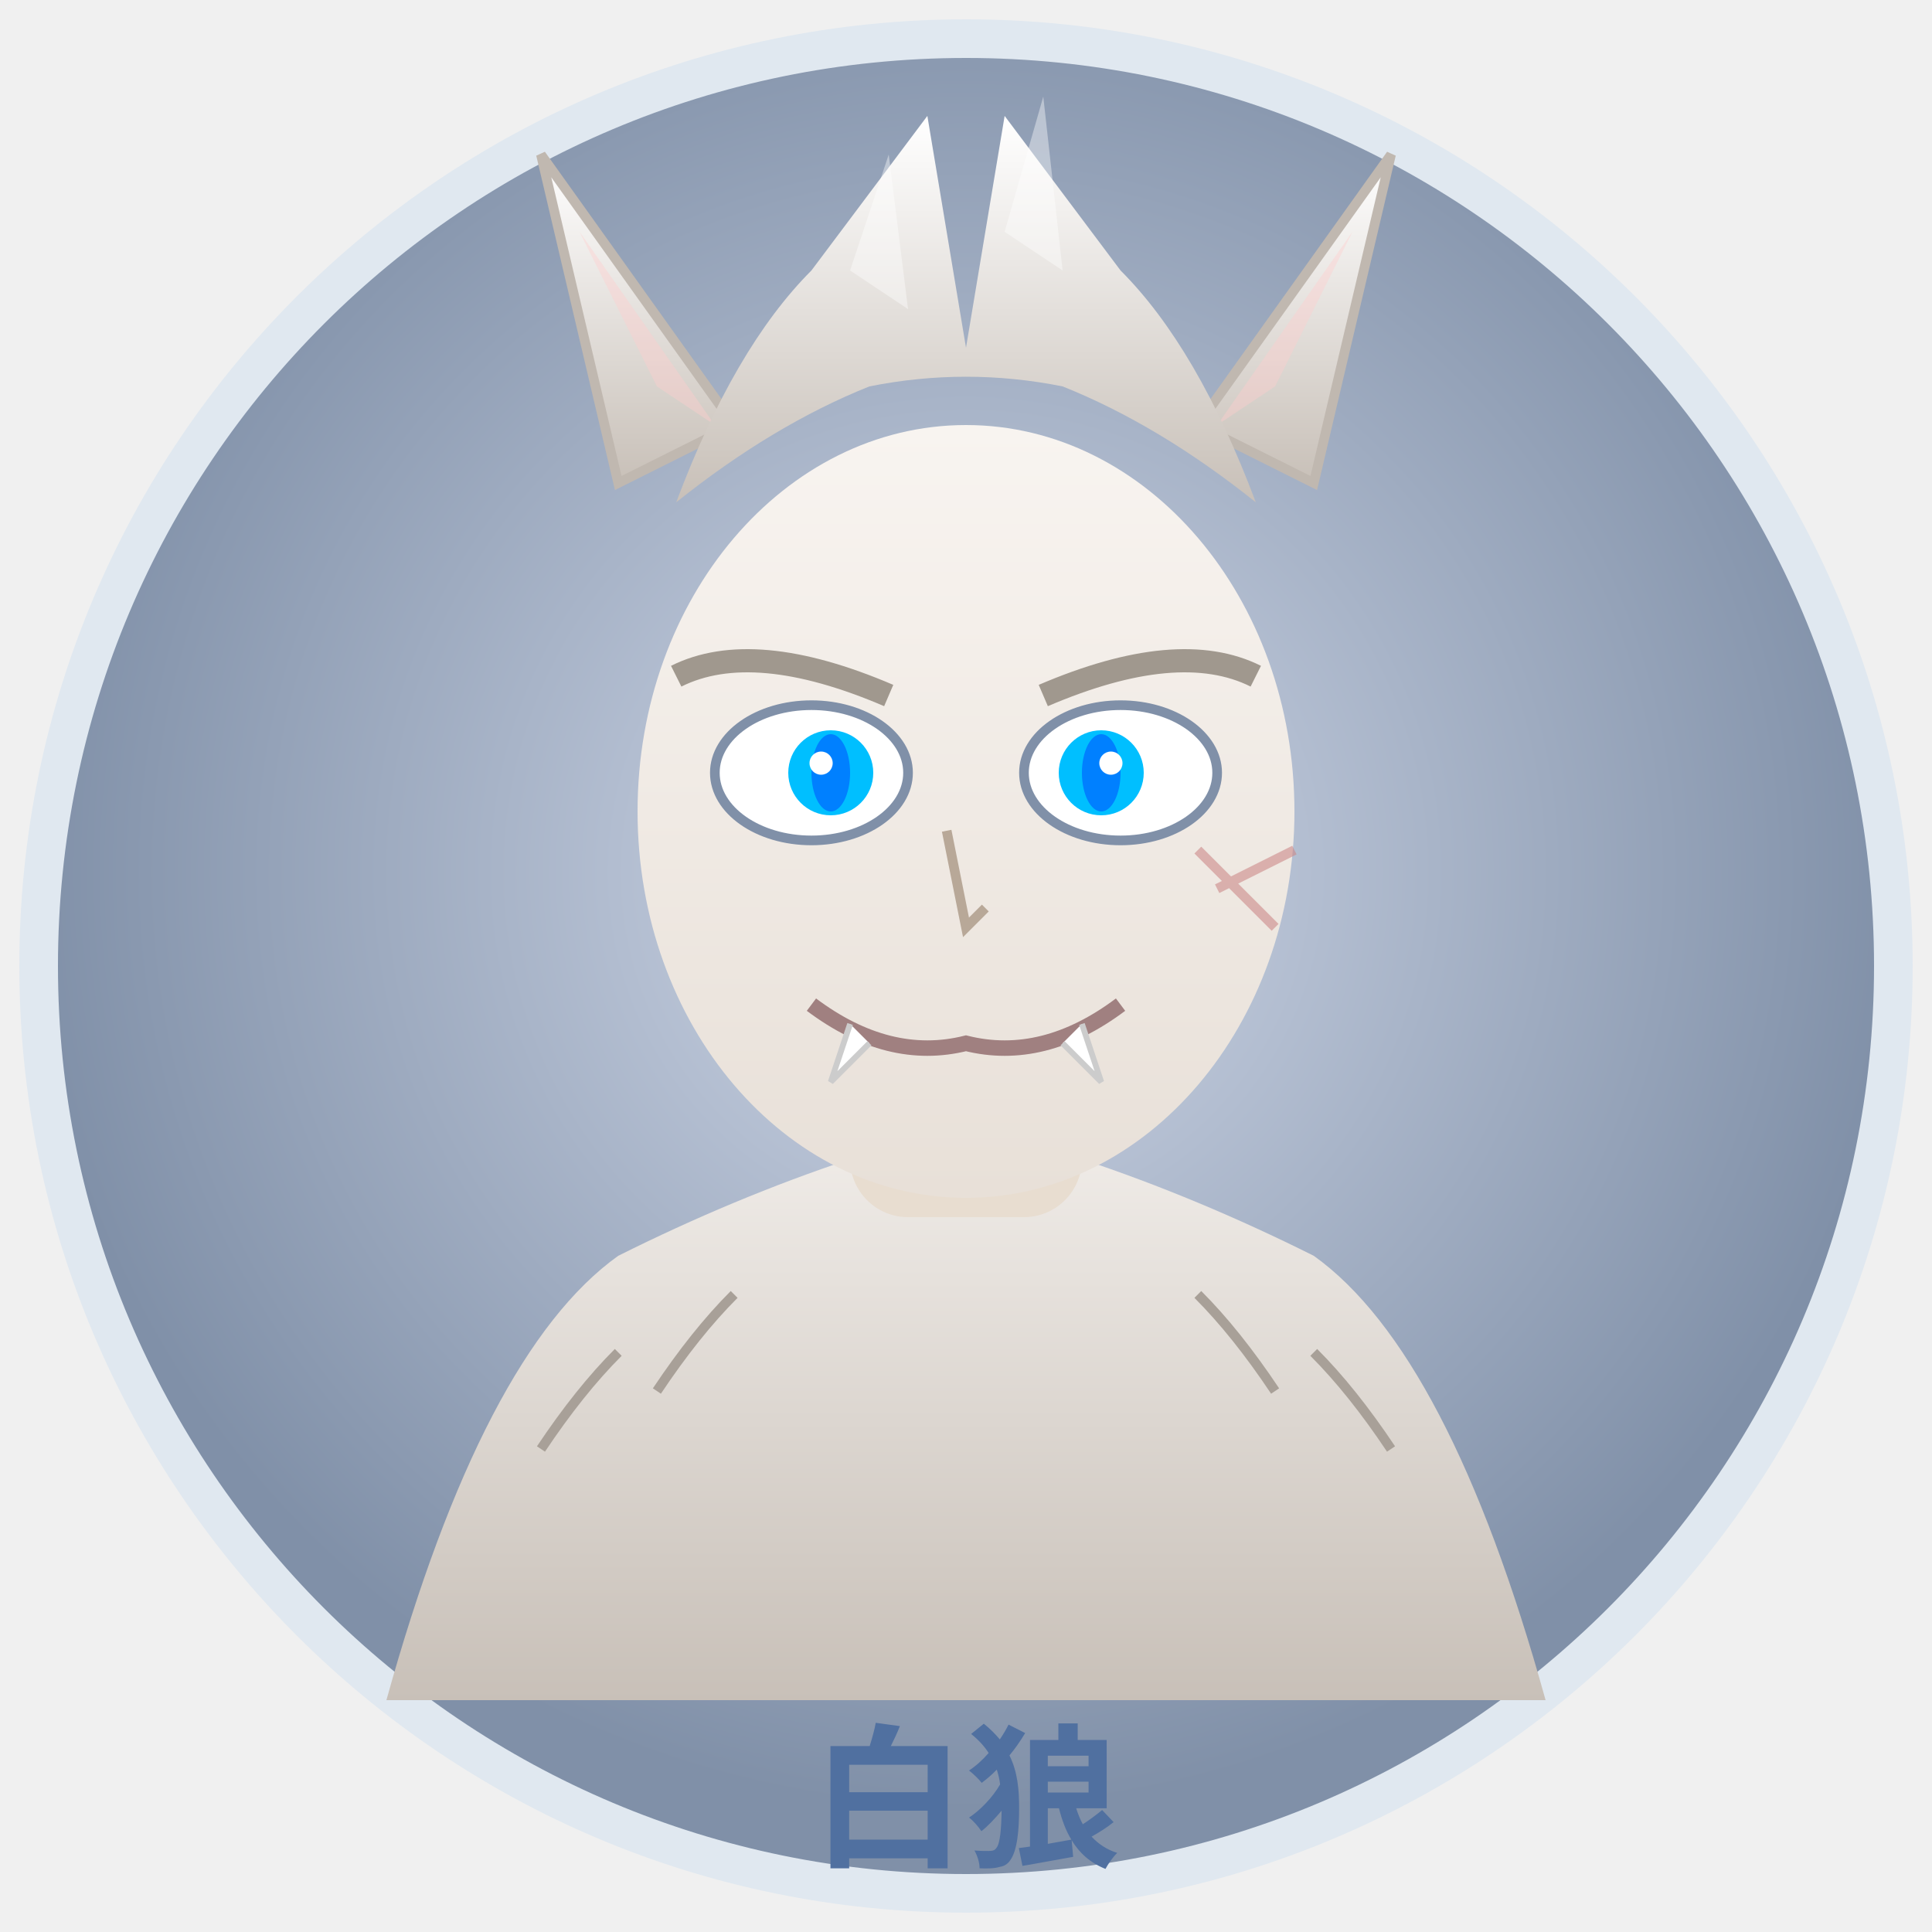
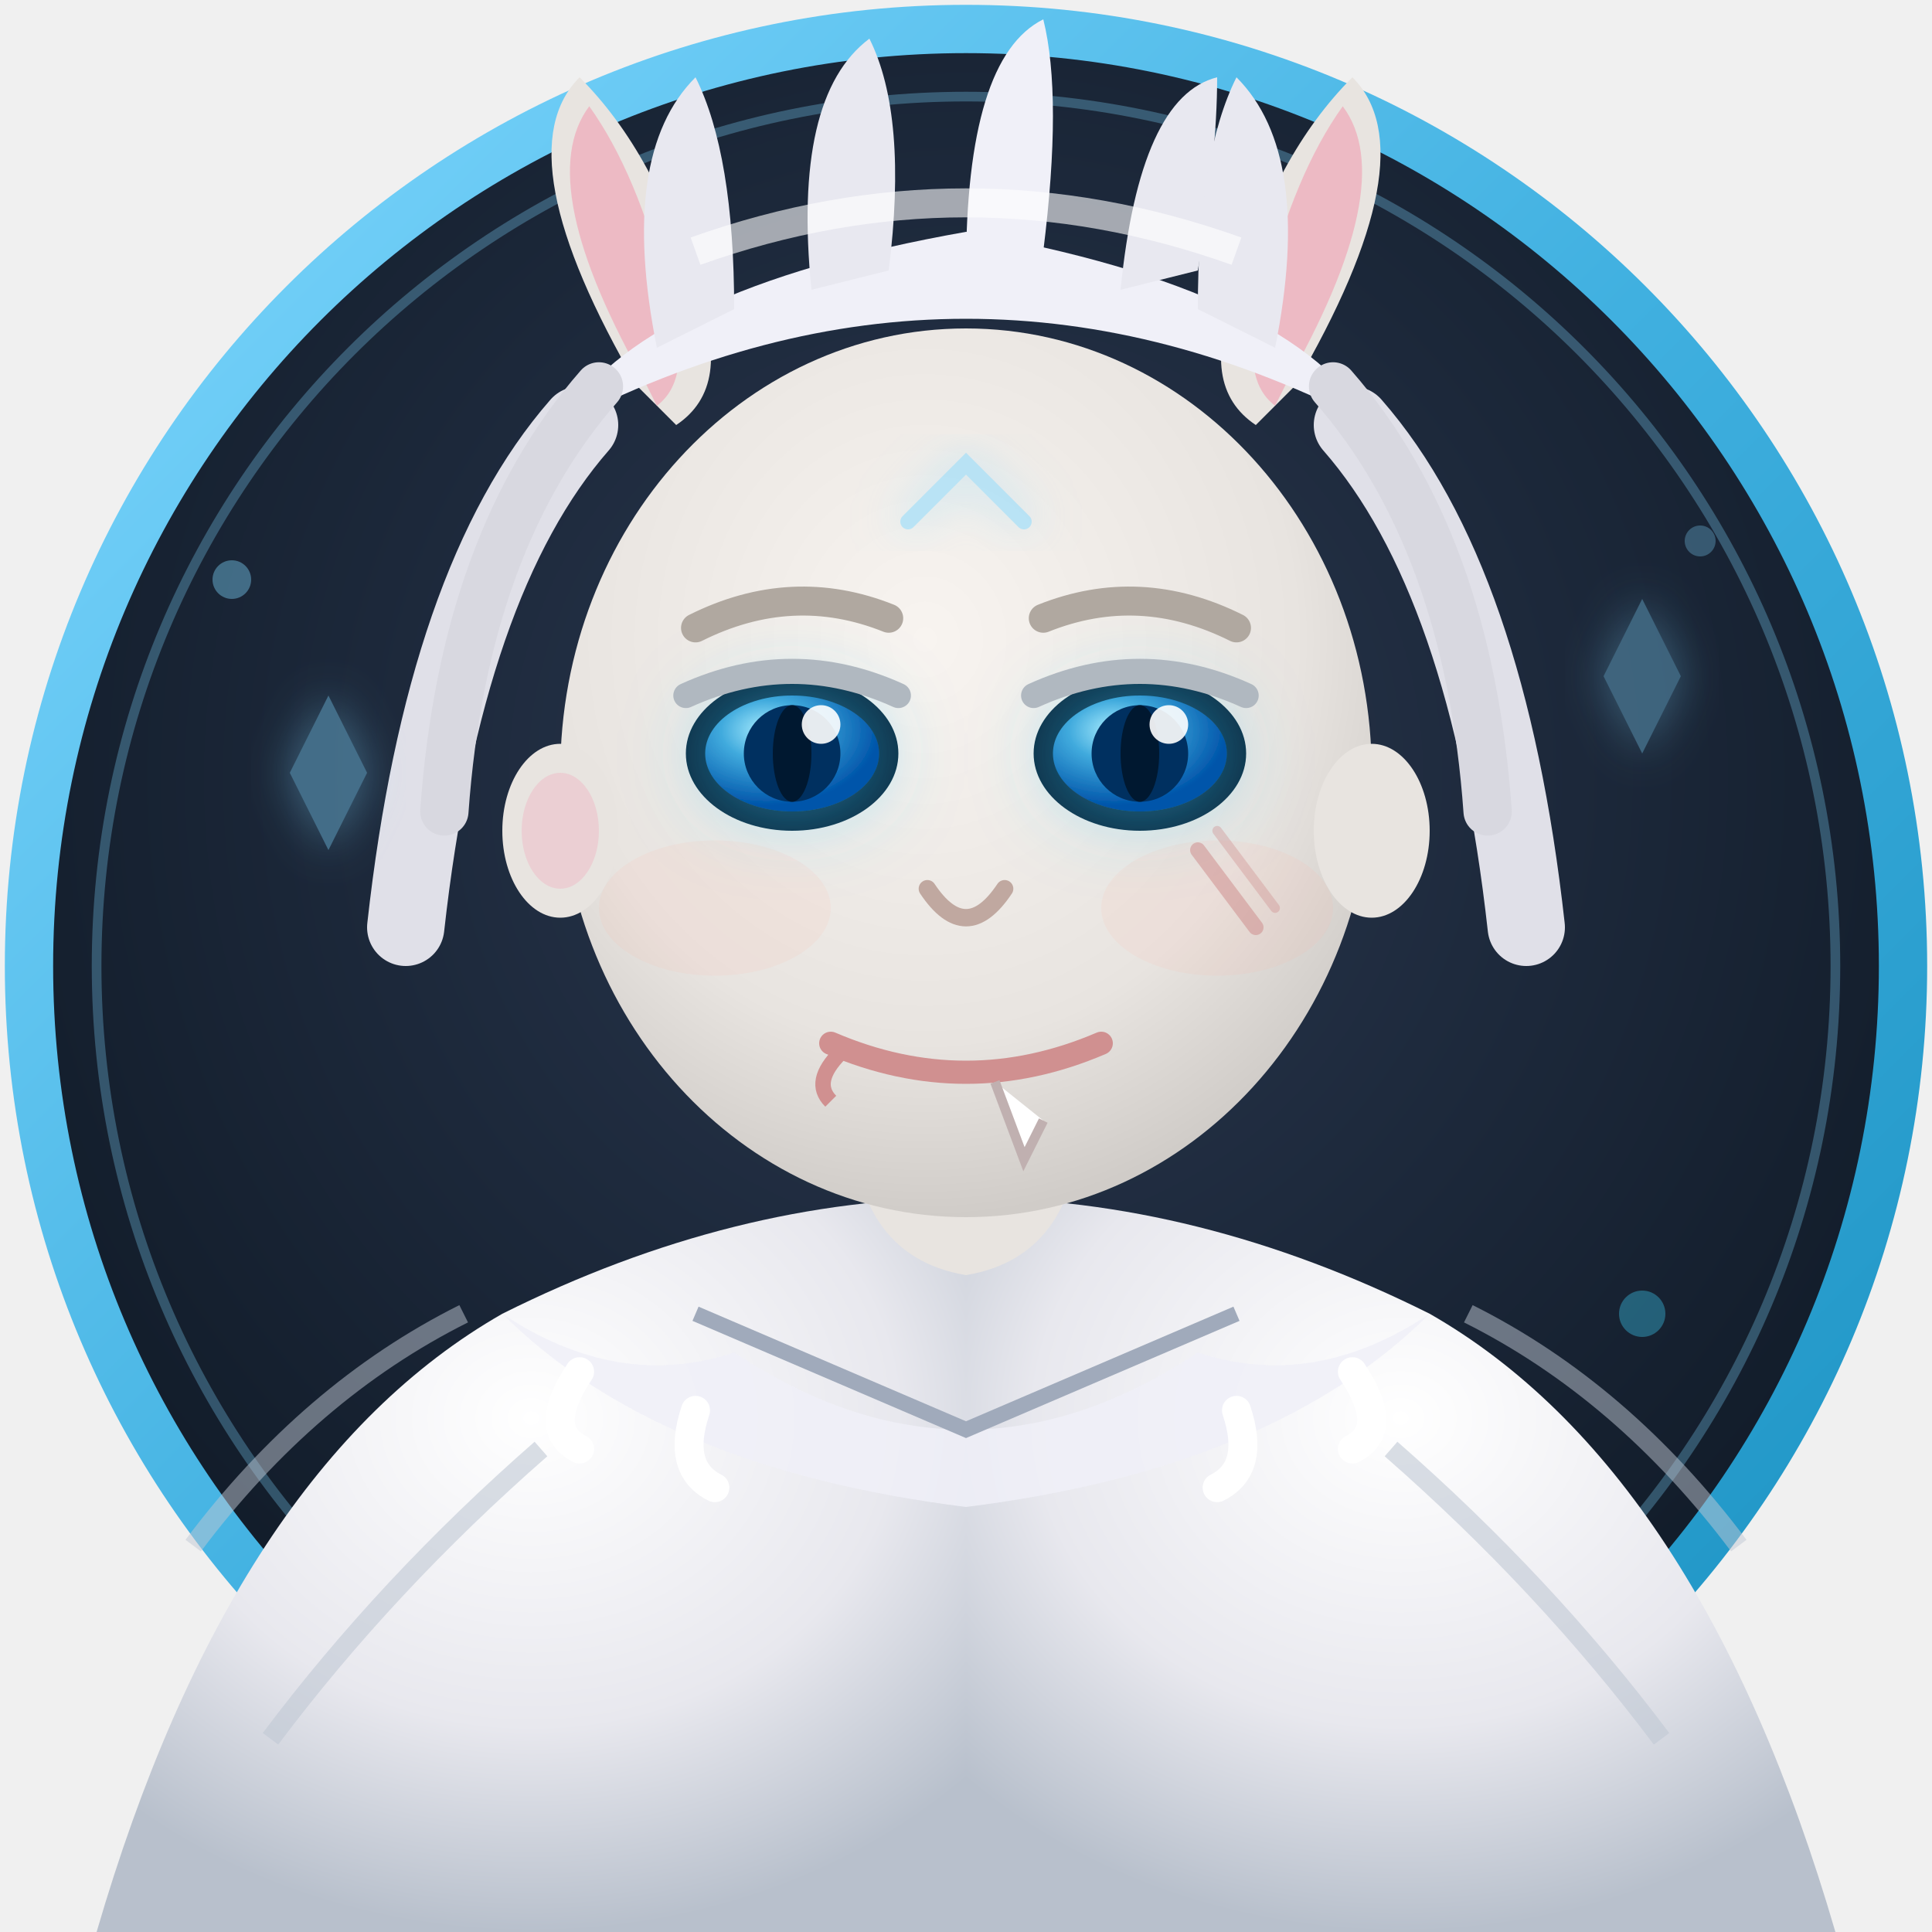
- <svg xmlns="http://www.w3.org/2000/svg" viewBox="0 0 100 100" width="100" height="100">
+ <svg xmlns="http://www.w3.org/2000/svg" viewBox="0 0 100 100">
  <defs>
-     <radialGradient id="m3bg" cx="50%" cy="45%" r="50%">
-       <stop offset="0%" stop-color="#d0d8e8" />
-       <stop offset="100%" stop-color="#8090a8" />
+     <radialGradient id="m3bg" cx="50%" cy="40%" r="65%">
+       <stop offset="0%" stop-color="#2a3850" />
+       <stop offset="100%" stop-color="#0e1824" />
    </radialGradient>
-     <linearGradient id="m3face" x1="0" y1="0" x2="0" y2="1">
+     <linearGradient id="m3ice" x1="0%" y1="0%" x2="100%" y2="100%">
+       <stop offset="0%" stop-color="#80d8ff" />
+       <stop offset="50%" stop-color="#40b0e0" />
+       <stop offset="100%" stop-color="#1890c0" />
+     </linearGradient>
+     <radialGradient id="m3skin" cx="45%" cy="35%" r="65%">
      <stop offset="0%" stop-color="#f8f4f0" />
-       <stop offset="100%" stop-color="#e8e0d8" />
-     </linearGradient>
-     <linearGradient id="m3hair" x1="0" y1="1" x2="0" y2="0">
-       <stop offset="0%" stop-color="#c8c0b8" />
+       <stop offset="70%" stop-color="#e8e4e0" />
+       <stop offset="100%" stop-color="#d0ccc8" />
+     </radialGradient>
+     <radialGradient id="m3iceEye" cx="35%" cy="30%" r="65%">
+       <stop offset="0%" stop-color="#aaeeff" />
+       <stop offset="40%" stop-color="#40aadd" />
+       <stop offset="100%" stop-color="#0055aa" />
+     </radialGradient>
+     <radialGradient id="m3fur" cx="50%" cy="30%" r="70%">
+       <stop offset="0%" stop-color="#ffffff" />
+       <stop offset="60%" stop-color="#e8e8ee" />
+       <stop offset="100%" stop-color="#b8c0cc" />
+     </radialGradient>
+     <linearGradient id="m3hair" x1="0%" y1="100%" x2="0%" y2="0%">
+       <stop offset="0%" stop-color="#d0d0d8" />
      <stop offset="100%" stop-color="#ffffff" />
    </linearGradient>
-     <linearGradient id="m3fur" x1="0" y1="0" x2="0" y2="1">
-       <stop offset="0%" stop-color="#f0ece8" />
-       <stop offset="100%" stop-color="#c8c0b8" />
-     </linearGradient>
-     <filter id="m3glow">
-       <feGaussianBlur stdDeviation="1.2" result="blur" />
+     <filter id="m3ig" x="-80%" y="-80%" width="260%" height="260%">
+       <feGaussianBlur in="SourceGraphic" stdDeviation="2" result="blur" />
+       <feFlood flood-color="#40d0ff" flood-opacity="0.5" result="c" />
+       <feComposite in="c" in2="blur" operator="in" result="g" />
      <feMerge>
-         <feMergeNode in="blur" />
+         <feMergeNode in="g" />
        <feMergeNode in="SourceGraphic" />
      </feMerge>
    </filter>
+     <filter id="m3gw" x="-50%" y="-50%" width="200%" height="200%">
+       <feGaussianBlur in="SourceGraphic" stdDeviation="1.2" result="blur" />
+       <feComposite in="SourceGraphic" in2="blur" operator="over" />
+     </filter>
  </defs>
-   <circle cx="50" cy="50" r="48" fill="url(#m3bg)" stroke="#e0e8f0" stroke-width="2" />
-   <path d="M20,88 Q25,70 32,65 Q38,62 44,60 L50,59 L56,60 Q62,62 68,65 Q75,70 80,88" fill="url(#m3fur)" />
-   <path d="M28,75 Q30,72 32,70" stroke="#a8a098" stroke-width="0.5" fill="none" />
-   <path d="M34,72 Q36,69 38,67" stroke="#a8a098" stroke-width="0.5" fill="none" />
-   <path d="M72,75 Q70,72 68,70" stroke="#a8a098" stroke-width="0.5" fill="none" />
-   <path d="M66,72 Q64,69 62,67" stroke="#a8a098" stroke-width="0.5" fill="none" />
-   <rect x="44" y="56" width="12" height="7" rx="3" fill="#e8ddd0" />
-   <ellipse cx="50" cy="42" rx="17" ry="20" fill="url(#m3face)" />
-   <path d="M32,25 L28,8 L38,22Z" fill="url(#m3hair)" stroke="#c0b8b0" stroke-width="0.5" />
-   <path d="M34,20 L30,12 L37,22Z" fill="#ffcccc" opacity="0.4" />
-   <path d="M68,25 L72,8 L62,22Z" fill="url(#m3hair)" stroke="#c0b8b0" stroke-width="0.5" />
-   <path d="M66,20 L70,12 L63,22Z" fill="#ffcccc" opacity="0.4" />
-   <path d="M35,26 Q38,18 42,14 Q45,10 48,6 Q49,12 50,18 Q51,12 52,6 Q55,10 58,14 Q62,18 65,26 Q60,22 55,20 Q50,19 45,20 Q40,22 35,26Z" fill="url(#m3hair)" />
-   <path d="M44,14 L46,8 L47,16" fill="white" opacity="0.4" />
-   <path d="M52,12 L54,5 L55,14" fill="white" opacity="0.4" />
-   <ellipse cx="42" cy="40" rx="5" ry="3.5" fill="white" stroke="#8090a8" stroke-width="0.5" />
-   <circle cx="43" cy="40" r="2.2" fill="#00BFFF" />
-   <ellipse cx="43" cy="40" rx="1" ry="2" fill="#0080FF" />
-   <circle cx="42.5" cy="39.5" r="0.6" fill="white" />
-   <ellipse cx="58" cy="40" rx="5" ry="3.5" fill="white" stroke="#8090a8" stroke-width="0.5" />
-   <circle cx="57" cy="40" r="2.2" fill="#00BFFF" />
-   <ellipse cx="57" cy="40" rx="1" ry="2" fill="#0080FF" />
-   <circle cx="57.5" cy="39.5" r="0.6" fill="white" />
-   <path d="M35,35 Q39,33 46,36" stroke="#a0988e" stroke-width="1.2" fill="none" />
-   <path d="M54,36 Q61,33 65,35" stroke="#a0988e" stroke-width="1.2" fill="none" />
-   <path d="M49,43 L50,48 L51,47" stroke="#b8a898" stroke-width="0.5" fill="none" />
-   <path d="M42,52 Q46,55 50,54 Q54,55 58,52" stroke="#a08080" stroke-width="0.8" fill="none" />
-   <path d="M44,53 L43,56 L45,54" fill="white" stroke="#ccc" stroke-width="0.3" />
-   <path d="M56,53 L57,56 L55,54" fill="white" stroke="#ccc" stroke-width="0.3" />
-   <path d="M62,44 L66,48 M63,46 L67,44" stroke="#cc8888" stroke-width="0.5" opacity="0.6" />
-   <text x="50" y="96" text-anchor="middle" font-size="8" font-weight="bold" fill="#5070a0" font-family="serif">白狼</text>
+   <circle cx="50" cy="50" r="49" fill="url(#m3bg)" />
+   <circle cx="50" cy="50" r="48.5" fill="none" stroke="url(#m3ice)" stroke-width="2.5" />
+   <circle cx="50" cy="50" r="45" fill="none" stroke="#80d8ff" stroke-width="0.5" opacity="0.3" />
+   <path d="M5 100 Q12 76 26 68 Q38 62 50 62 L50 100Z" fill="url(#m3fur)" />
+   <path d="M95 100 Q88 76 74 68 Q62 62 50 62 L50 100Z" fill="url(#m3fur)" />
+   <path d="M14 90 Q20 82 28 75" fill="none" stroke="#c0c8d4" stroke-width="1" opacity="0.6" />
+   <path d="M10 80 Q16 72 24 68" fill="none" stroke="#c0c8d4" stroke-width="1" opacity="0.5" />
+   <path d="M86 90 Q80 82 72 75" fill="none" stroke="#c0c8d4" stroke-width="1" opacity="0.6" />
+   <path d="M90 80 Q84 72 76 68" fill="none" stroke="#c0c8d4" stroke-width="1" opacity="0.5" />
+   <path d="M26 68 Q32 72 38 70 Q44 74 50 74 Q56 74 62 70 Q68 72 74 68 Q66 76 50 78 Q34 76 26 68Z" fill="#f0f0f8" opacity="0.85" />
+   <path d="M30 71 Q28 74 30 75" fill="none" stroke="white" stroke-width="1.5" stroke-linecap="round" />
+   <path d="M36 73 Q35 76 37 77" fill="none" stroke="white" stroke-width="1.5" stroke-linecap="round" />
+   <path d="M70 71 Q72 74 70 75" fill="none" stroke="white" stroke-width="1.5" stroke-linecap="round" />
+   <path d="M64 73 Q65 76 63 77" fill="none" stroke="white" stroke-width="1.5" stroke-linecap="round" />
+   <path d="M36 68 L50 74 L64 68" fill="none" stroke="#a0aabb" stroke-width="0.8" />
+   <path d="M44 57 Q44 65 50 66 Q56 65 56 57" fill="#e8e4e0" />
+   <ellipse cx="50" cy="40" rx="21" ry="23" fill="url(#m3skin)" />
+   <ellipse cx="37" cy="47" rx="6" ry="3.5" fill="#ffb0a0" opacity="0.12" />
+   <ellipse cx="63" cy="47" rx="6" ry="3.5" fill="#ffb0a0" opacity="0.12" />
+   <path d="M33 20 Q26 8 30 4 Q34 8 36 15 Q38 20 35 22Z" fill="#e8e4e0" />
+   <path d="M33.5 20 Q27.5 9.5 30.5 5.5 Q33 9 34.5 15 Q36 19.5 34 21Z" fill="#f0a8b8" opacity="0.7" />
+   <path d="M67 20 Q74 8 70 4 Q66 8 64 15 Q62 20 65 22Z" fill="#e8e4e0" />
+   <path d="M66.5 20 Q72.5 9.5 69.5 5.5 Q67 9 65.5 15 Q64 19.5 66 21Z" fill="#f0a8b8" opacity="0.7" />
+   <path d="M29 22 Q50 11 71 22 Q67 15 50 12 Q33 15 29 22Z" fill="#f0f0f8" />
+   <path d="M34 18 Q32 8 36 4 Q38 8 38 16Z" fill="#e8e8f0" />
+   <path d="M42 15 Q41 5 45 2 Q47 6 46 14Z" fill="#e8e8f0" />
+   <path d="M50 14 Q50 3 54 1 Q55 5 54 13Z" fill="#f0f0f8" />
+   <path d="M58 15 Q59 5 63 4 Q63 8 62 14Z" fill="#e8e8f0" />
+   <path d="M66 18 Q68 8 64 4 Q62 8 62 16Z" fill="#e8e8f0" />
+   <path d="M30 22 Q23 30 21 48" stroke="#e0e0e8" stroke-width="4" fill="none" stroke-linecap="round" />
+   <path d="M31 20 Q24 28 23 42" stroke="#d8d8e0" stroke-width="2.5" fill="none" stroke-linecap="round" />
+   <path d="M70 22 Q77 30 79 48" stroke="#e0e0e8" stroke-width="4" fill="none" stroke-linecap="round" />
+   <path d="M69 20 Q76 28 77 42" stroke="#d8d8e0" stroke-width="2.5" fill="none" stroke-linecap="round" />
+   <path d="M36 13 Q50 8 64 13" fill="none" stroke="#ffffff" stroke-width="1.5" opacity="0.6" />
+   <ellipse cx="29" cy="43" rx="3" ry="4.5" fill="#e8e4e0" />
+   <ellipse cx="29" cy="43" rx="2" ry="3" fill="#f0b0c0" opacity="0.4" />
+   <ellipse cx="71" cy="43" rx="3" ry="4.5" fill="#e8e4e0" />
+   <ellipse cx="41" cy="39" rx="5.5" ry="4" fill="#0a2a40" />
+   <ellipse cx="41" cy="39" rx="4.5" ry="3" fill="url(#m3iceEye)" filter="url(#m3ig)" />
+   <circle cx="41" cy="39" r="2.5" fill="#003060" />
+   <ellipse cx="41" cy="39" rx="1" ry="2.5" fill="#001830" />
+   <circle cx="42.5" cy="37.5" r="1" fill="white" opacity="0.9" />
+   <path d="M35.5 36 Q41 33.5 46.5 36" fill="none" stroke="#b0b8c0" stroke-width="1.3" stroke-linecap="round" />
+   <path d="M36 32.5 Q41 30 46 32" fill="none" stroke="#b0a8a0" stroke-width="1.5" stroke-linecap="round" />
+   <ellipse cx="59" cy="39" rx="5.5" ry="4" fill="#0a2a40" />
+   <ellipse cx="59" cy="39" rx="4.5" ry="3" fill="url(#m3iceEye)" filter="url(#m3ig)" />
+   <circle cx="59" cy="39" r="2.5" fill="#003060" />
+   <ellipse cx="59" cy="39" rx="1" ry="2.5" fill="#001830" />
+   <circle cx="60.5" cy="37.5" r="1" fill="white" opacity="0.9" />
+   <path d="M53.5 36 Q59 33.5 64.5 36" fill="none" stroke="#b0b8c0" stroke-width="1.3" stroke-linecap="round" />
+   <path d="M54 32 Q59 30 64 32.5" fill="none" stroke="#b0a8a0" stroke-width="1.5" stroke-linecap="round" />
+   <path d="M48 46 Q50 49 52 46" fill="none" stroke="#c0a8a0" stroke-width="0.9" stroke-linecap="round" />
+   <path d="M43 54 Q50 57 57 54" fill="none" stroke="#d09090" stroke-width="1.2" stroke-linecap="round" />
+   <path d="M51.5 56 L53 60 L54 58" fill="white" stroke="#c0b0b0" stroke-width="0.5" />
+   <path d="M43.5 54.5 Q42 56 43 57" fill="none" stroke="#d09090" stroke-width="0.8" />
+   <path d="M62 44 L65 48" stroke="#cc8888" stroke-width="0.8" opacity="0.5" stroke-linecap="round" />
+   <path d="M63 43 L66 47" stroke="#cc8888" stroke-width="0.5" opacity="0.35" stroke-linecap="round" />
+   <path d="M47 27 L50 24 L53 27" fill="none" stroke="#80d8ff" stroke-width="0.8" stroke-linecap="round" opacity="0.5" filter="url(#m3gw)" />
+   <path d="M15 40 L17 36 L19 40 L17 44Z" fill="#80d8ff" opacity="0.4" filter="url(#m3gw)" />
+   <path d="M83 35 L85 31 L87 35 L85 39Z" fill="#80d8ff" opacity="0.35" filter="url(#m3gw)" />
+   <circle cx="12" cy="30" r="1" fill="#80d8ff" opacity="0.4" />
+   <circle cx="88" cy="28" r="0.8" fill="#80d8ff" opacity="0.3" />
+   <circle cx="85" cy="68" r="1.2" fill="#40d8ff" opacity="0.35" />
</svg>
